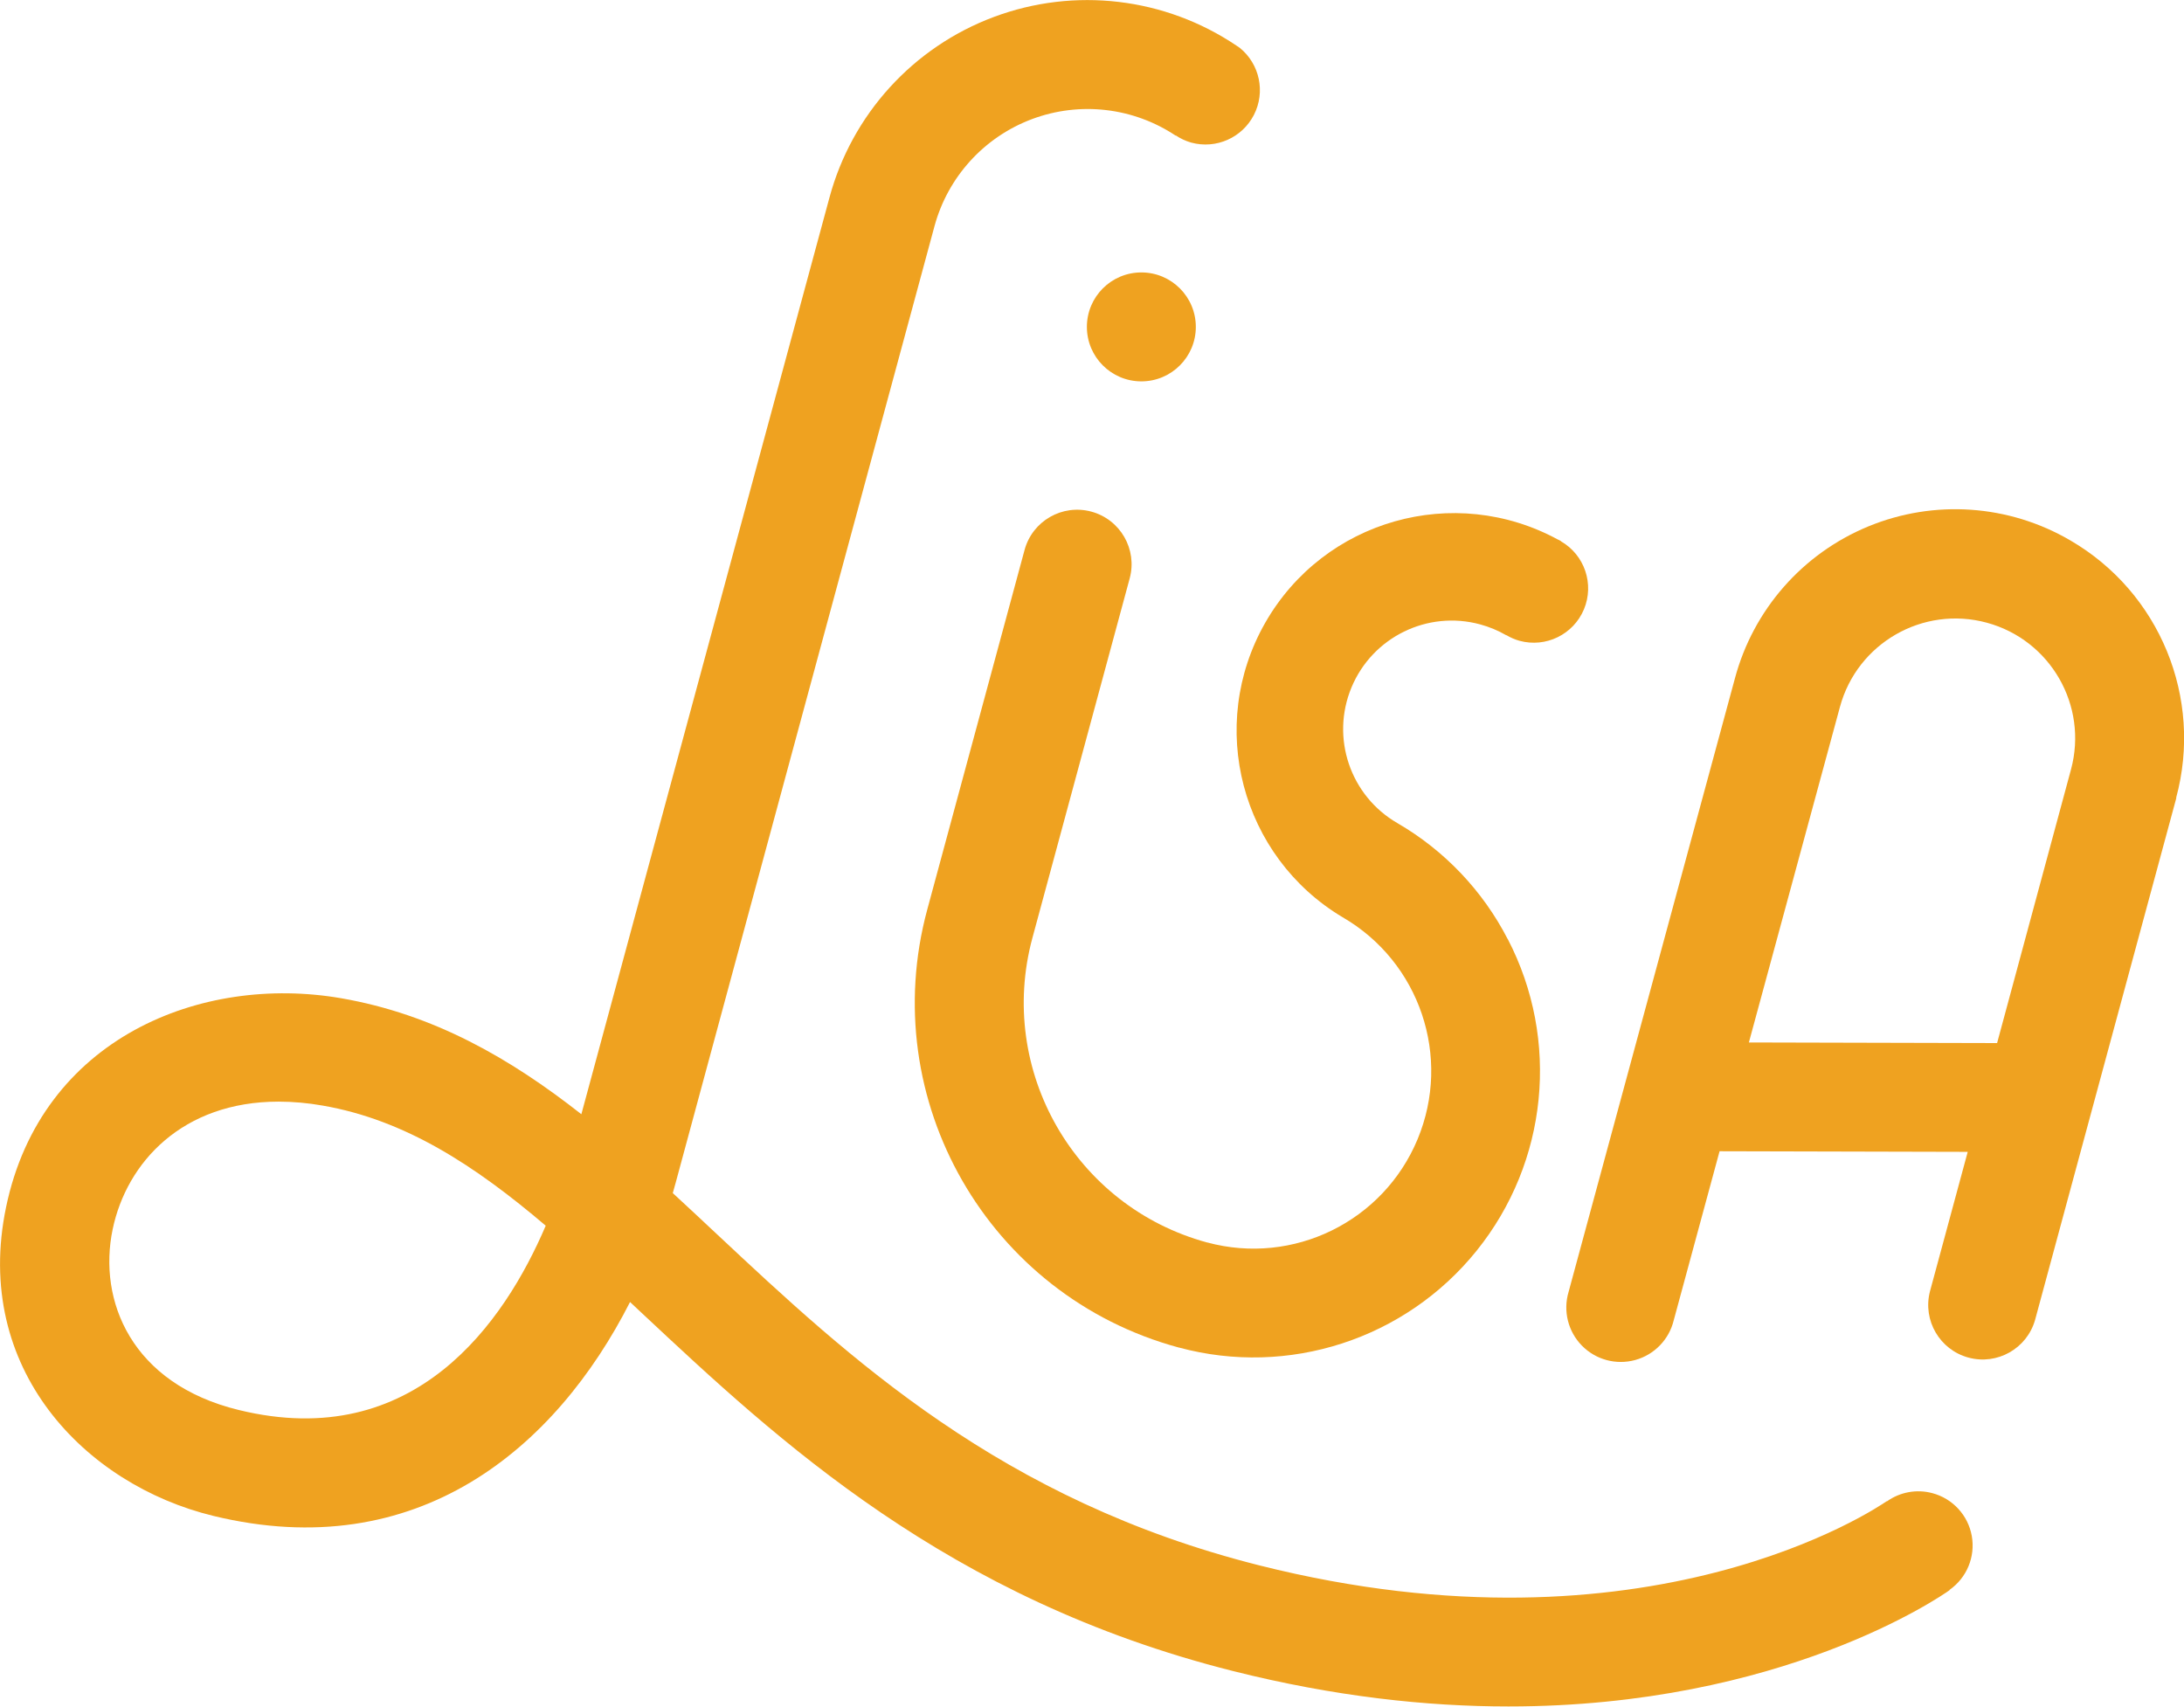
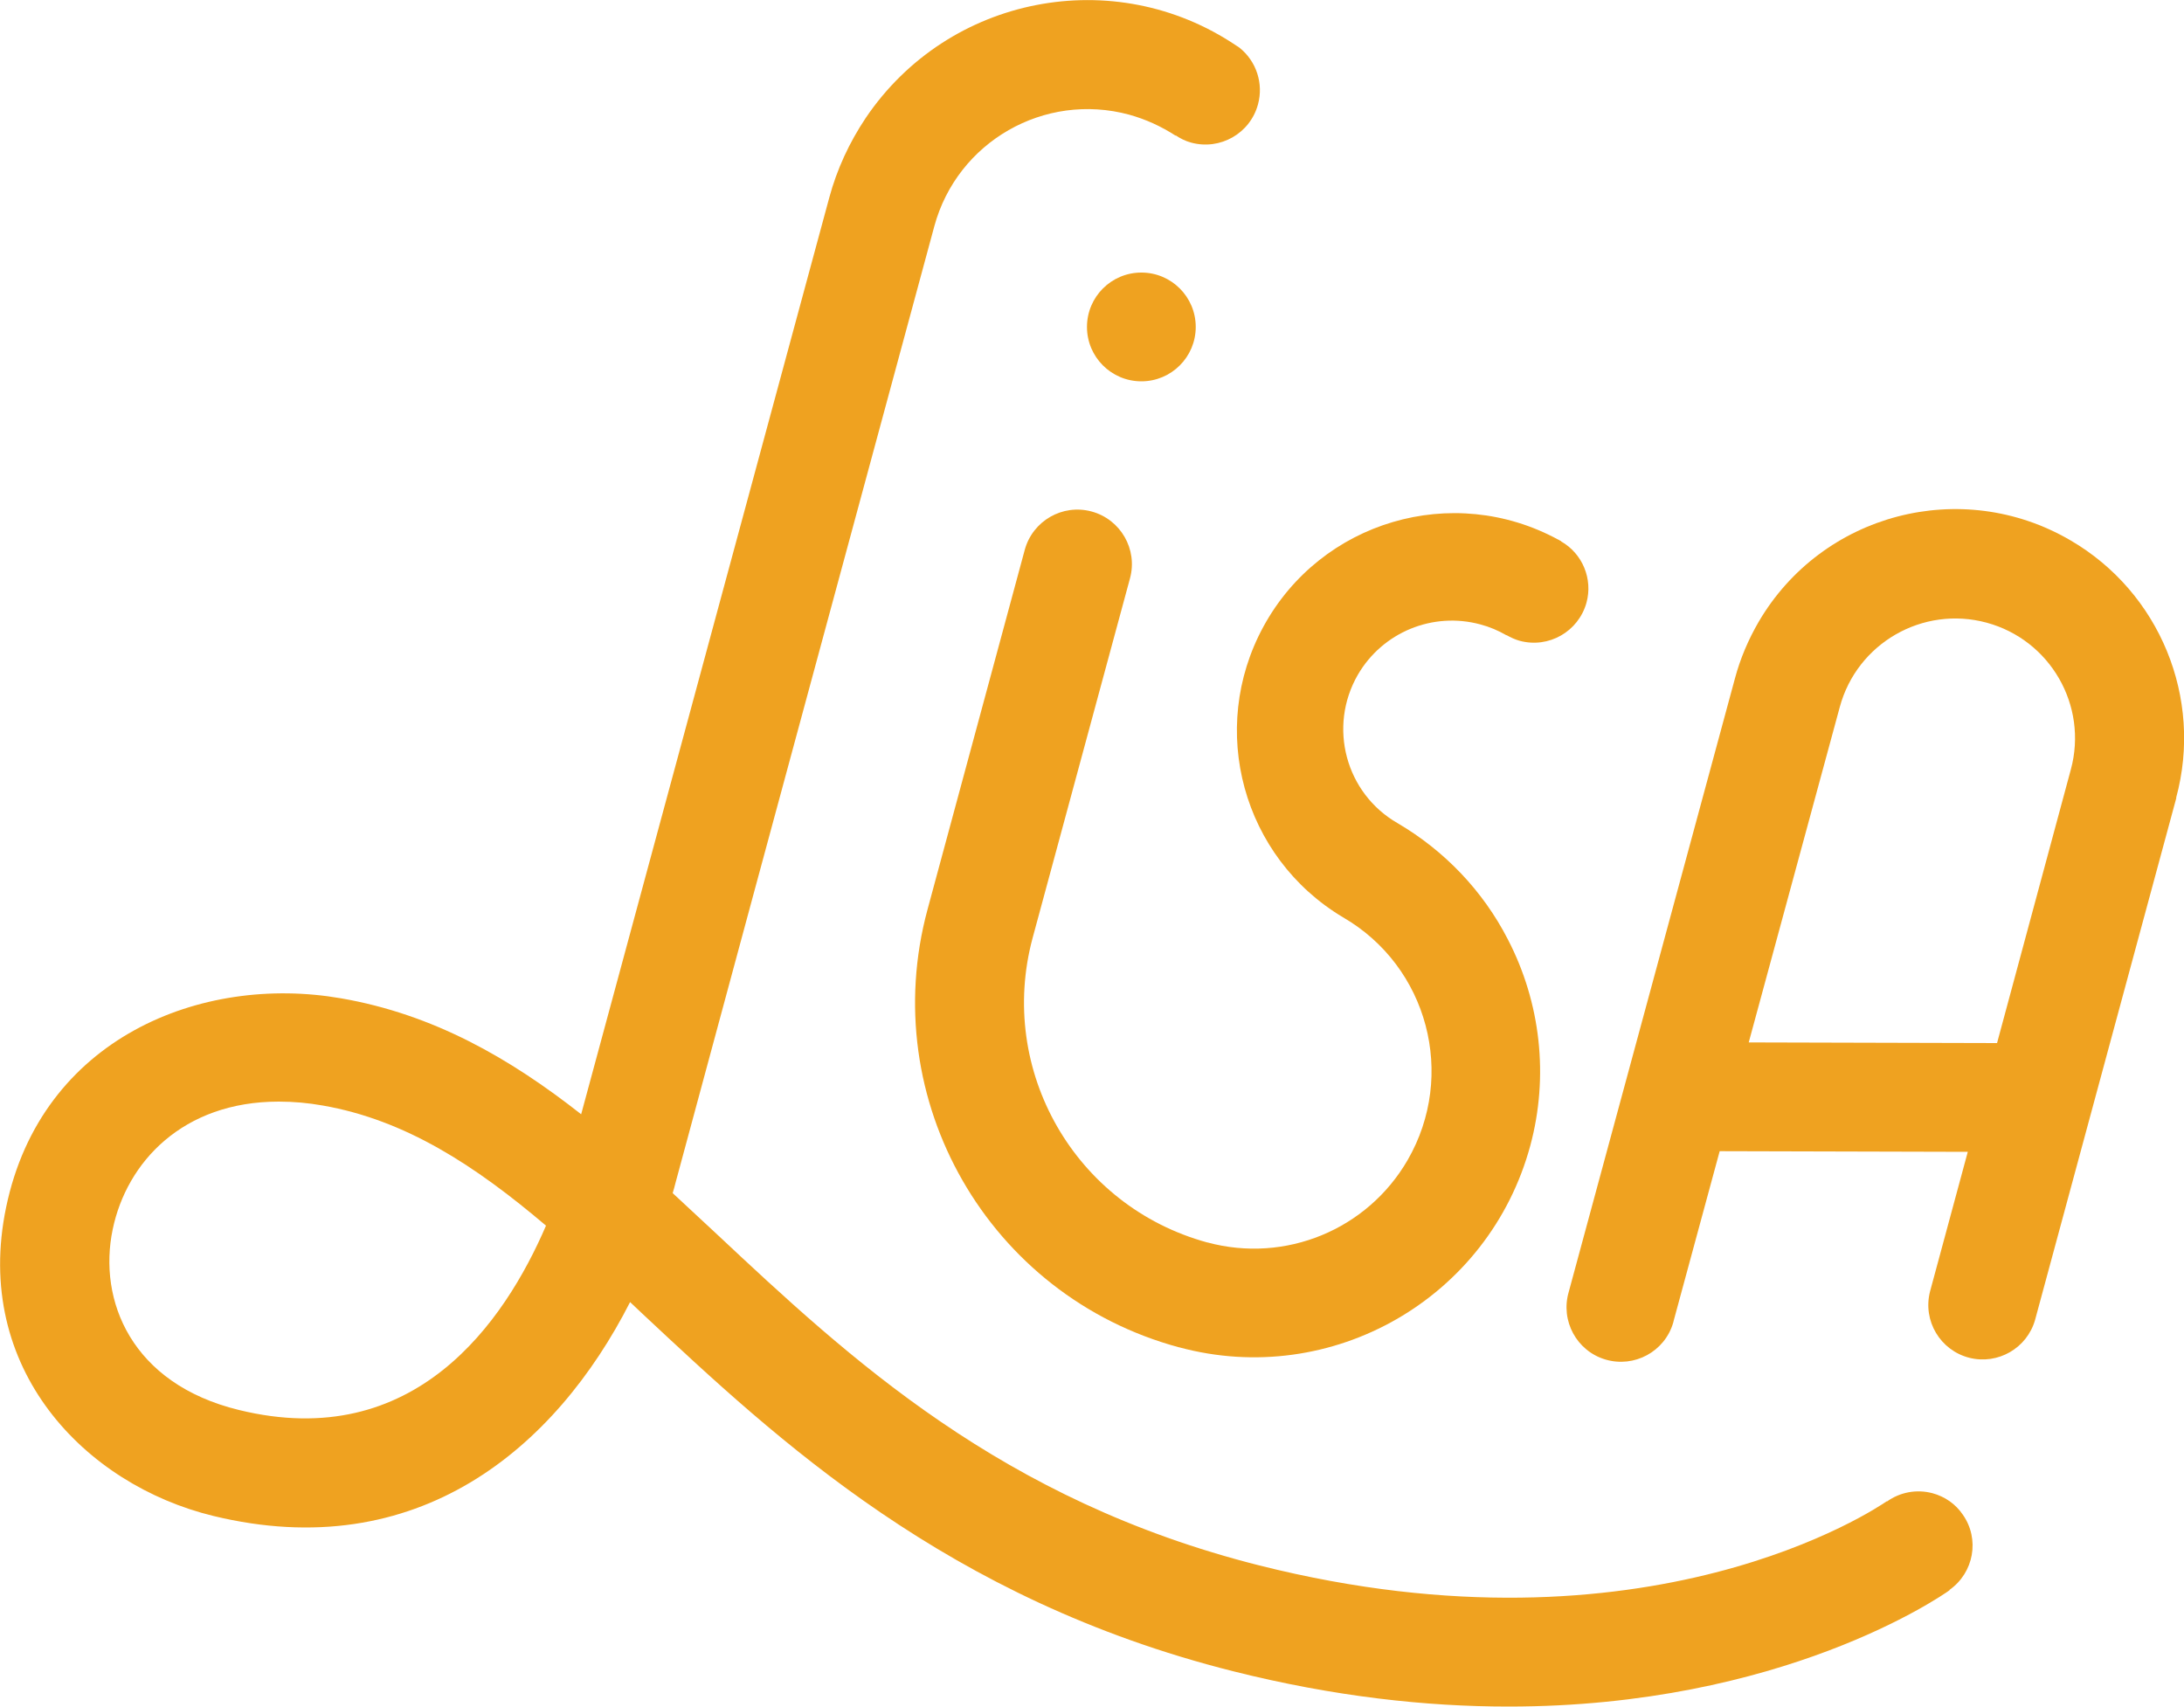
- <svg xmlns="http://www.w3.org/2000/svg" width="1000" height="781.35" viewBox="0 0 1000 781.35">
-   <defs>
-     <style>
-       .a {
-         fill: #efa220;
-       }
-     </style>
-   </defs>
+ <svg xmlns="http://www.w3.org/2000/svg" version="1.1" id="Layer_1" x="0px" y="0px" viewBox="0 0 1000 781.3" style="enable-background:new 0 0 1000 781.3;" xml:space="preserve">
+   <style type="text/css">
+ 	.st0{fill:#EFA220;}
+ </style>
  <g>
-     <path class="a" d="M690.6,430.06a130.51,130.51,0,0,0-50.53-53.17,49.7,49.7,0,0,1,37.88-91,50.06,50.06,0,0,1,12,5l0-.08a24.67,24.67,0,0,0,6,2.59,24.88,24.88,0,0,0,19-45.55l0-.09c-.41-.24-.83-.44-1.24-.67l-.08,0A99.55,99.55,0,0,0,615,420h0A81.34,81.34,0,0,1,553,568.9l-.08,0v0a113.75,113.75,0,0,1-80-139.36h0l44.57-164.71h0a24.93,24.93,0,1,0-48.14-13h0L424.8,416.46A163.51,163.51,0,0,0,539.92,617v0l.08,0a131.13,131.13,0,0,0,150.61-187Z" transform="translate(-0.23 0)" />
-     <circle class="a" cx="522.6" cy="149.68" r="24.94" />
-     <path class="a" d="M948.18,247.44a104.4,104.4,0,0,0-153.59,63.24L718.44,591.57h0a24.94,24.94,0,1,0,48.14,13l21-77.44,113.62.28-17.32,64h0a24.94,24.94,0,0,0,48.15,13h0l64.7-239.09-.1,0A104.68,104.68,0,0,0,948.18,247.44ZM914.65,477.6,801,477.32,842.69,323.7a54.8,54.8,0,1,1,105.8,28.62Z" transform="translate(-0.23 0)" />
-     <path class="a" d="M885,683.68a24.78,24.78,0,0,0-20.82,3.78l-.06-.1c-4.37,3-109.07,74.23-287.25,29.4C458.69,687,389.36,622.1,328.18,564.82c-6.66-6.24-13.28-12.44-19.9-18.53q.68-2.35,1.32-4.72l36.15-133.63h0l82.36-304.38h0A72.68,72.68,0,0,1,538.67,62.19l-.22-.28a24.6,24.6,0,0,0,7.21,3.38A24.91,24.91,0,0,0,567.88,21.9c-.49-.35-1-.71-1.48-1A122.28,122.28,0,0,0,380,90.53h0L297.61,394.91h0L266.42,510.18c-32.71-25.69-67.66-45.77-110-53.11C92.41,446,19.1,475.26,3,552.77c-15.38,73.89,36.08,127,94.84,141.31,93.5,22.72,156.73-30.8,190.87-97.91,1.79,1.68,3.6,3.36,5.4,5.06,62.35,58.36,139.93,131,270.62,163.89,46.48,11.7,88.69,16.23,126.21,16.23,125.28,0,198.13-50.51,202-53.28l-.07-.1A24.8,24.8,0,0,0,885,683.68Zm-775.4-38.06c-49.32-12-64.57-50.17-57.8-82.69,6.41-30.81,32.08-58.52,76-58.52a117,117,0,0,1,20.15,1.81c37.91,6.56,69.85,27.54,102.15,55C231.26,605.32,190.15,665.27,109.61,645.62Z" transform="translate(-0.23 0)" />
+     <path class="st0" d="M690.4,430.1c-11.4-22.2-29-40.6-50.5-53.2c-23.8-13.7-31.9-44.1-18.2-67.9c11.3-19.5,34.3-29,56.1-23.1   c4.2,1.1,8.2,2.8,12,5v-0.1c1.9,1.1,3.9,2,6,2.6c13.3,3.6,26.9-4.2,30.6-17.4c3-10.9-1.8-22.5-11.6-28.1v-0.1   c-0.4-0.2-0.8-0.4-1.2-0.7h-0.1c-48.3-26.3-108.7-8.5-135,39.8c-25.6,47-9.5,105.7,36.4,133.1l0,0c38.9,22.5,52.1,72.3,29.6,111.2   c-18.5,31.9-56,47.3-91.6,37.7h-0.1l0,0c-60.5-16.5-96.3-78.8-80-139.4l0,0l44.6-164.7l0,0c3.6-13.3-4.3-27-17.6-30.6   c-13.3-3.6-27,4.3-30.6,17.6l0,0l0,0l-44.5,164.6c-23.6,87.2,28,177,115.1,200.5l0,0h0.1c69.9,18.9,141.9-22.4,160.8-92.4   C709.2,492.9,705.5,459.2,690.4,430.1L690.4,430.1z" />
+     <circle class="st0" cx="522.6" cy="149.7" r="24.9" />
+     <path class="st0" d="M948,247.4c-49.8-29.1-113.7-12.4-142.8,37.4c-4.7,8.1-8.4,16.8-10.8,25.8l-76.1,280.9l0,0   c-3.9,13.2,3.6,27.1,16.8,31c13.2,3.9,27.1-3.6,31-16.8c0.1-0.4,0.2-0.8,0.3-1.2l21-77.4l113.6,0.3l-17.3,64l0,0   c-3.4,13.4,4.7,26.9,18,30.3c13.1,3.3,26.4-4.4,30.1-17.3l0,0l64.7-239.1h-0.1C1008.8,319.6,988.9,271.2,948,247.4z M914.4,477.6   l-113.7-0.3l41.7-153.6c7.9-29.2,38-46.5,67.2-38.6c29.2,7.9,46.5,38,38.6,67.2L914.4,477.6z" />
+     <path class="st0" d="M884.8,683.7c-7.2-1.9-14.8-0.5-20.8,3.8l-0.1-0.1c-4.4,3-109.1,74.2-287.2,29.4   C458.5,687,389.1,622.1,327.9,564.8c-6.7-6.2-13.3-12.4-19.9-18.5c0.5-1.6,0.9-3.1,1.3-4.7l36.1-133.6l0,0l82.4-304.4l0,0   c10.5-38.7,50.4-61.6,89.2-51.1c7.6,2.1,14.8,5.4,21.4,9.7l-0.2-0.3c2.2,1.5,4.6,2.7,7.2,3.4c13.3,3.6,27-4.2,30.6-17.5   c2.6-9.5-0.7-19.7-8.4-25.9c-0.5-0.4-1-0.7-1.5-1C510.2-16.8,434.2-2,396.4,54c-7.5,11.2-13.2,23.5-16.7,36.5l0,0l-82.4,304.4l0,0   l-31.2,115.3c-32.7-25.7-67.7-45.8-110-53.1C92.2,446,18.9,475.3,2.8,552.8c-15.4,73.9,36.1,127,94.8,141.3   c93.5,22.7,156.7-30.8,190.9-97.9c1.8,1.7,3.6,3.4,5.4,5.1c62.4,58.4,139.9,131,270.6,163.9c46.5,11.7,88.7,16.2,126.2,16.2   c125.3,0,198.1-50.5,202-53.3l-0.1-0.1c11.2-7.9,14-23.3,6.1-34.5C895.4,688.6,890.4,685.2,884.8,683.7z M109.4,645.6   c-49.3-12-64.6-50.2-57.8-82.7c6.4-30.8,32.1-58.5,76-58.5c6.8,0,13.5,0.6,20.2,1.8c37.9,6.6,69.8,27.5,102.2,55   C231,605.3,189.9,665.3,109.4,645.6L109.4,645.6z" />
  </g>
</svg>
